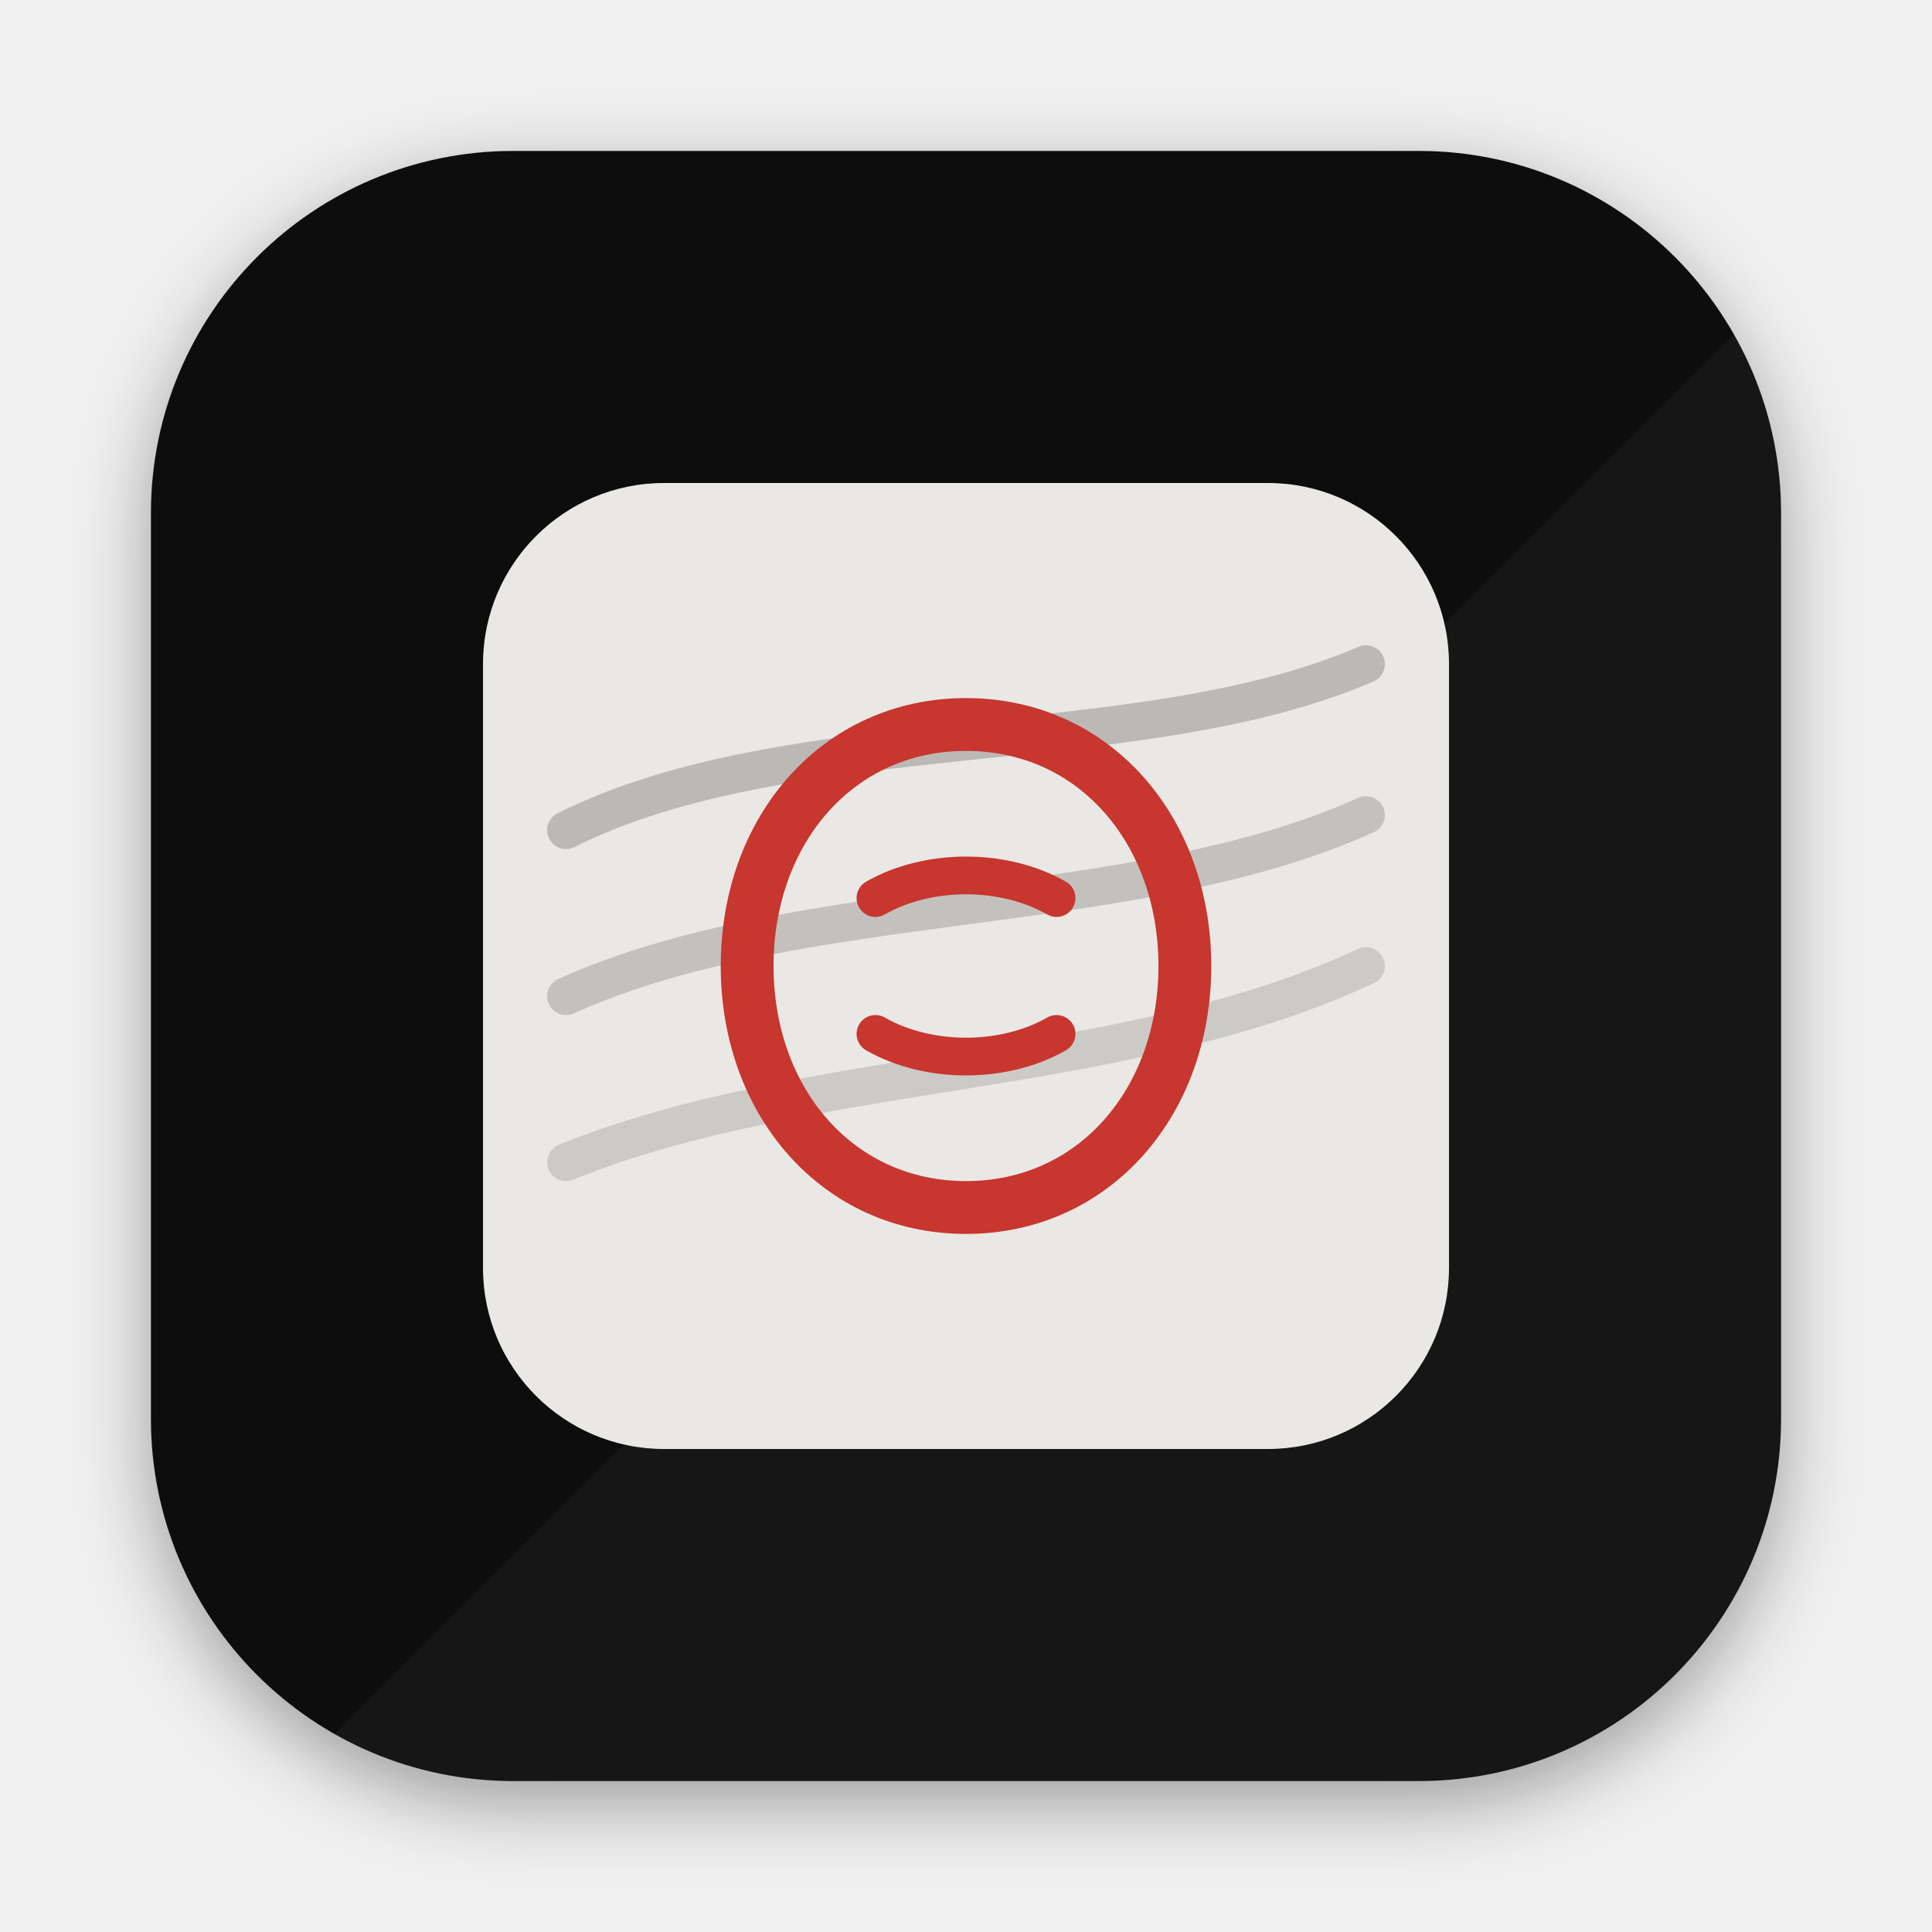
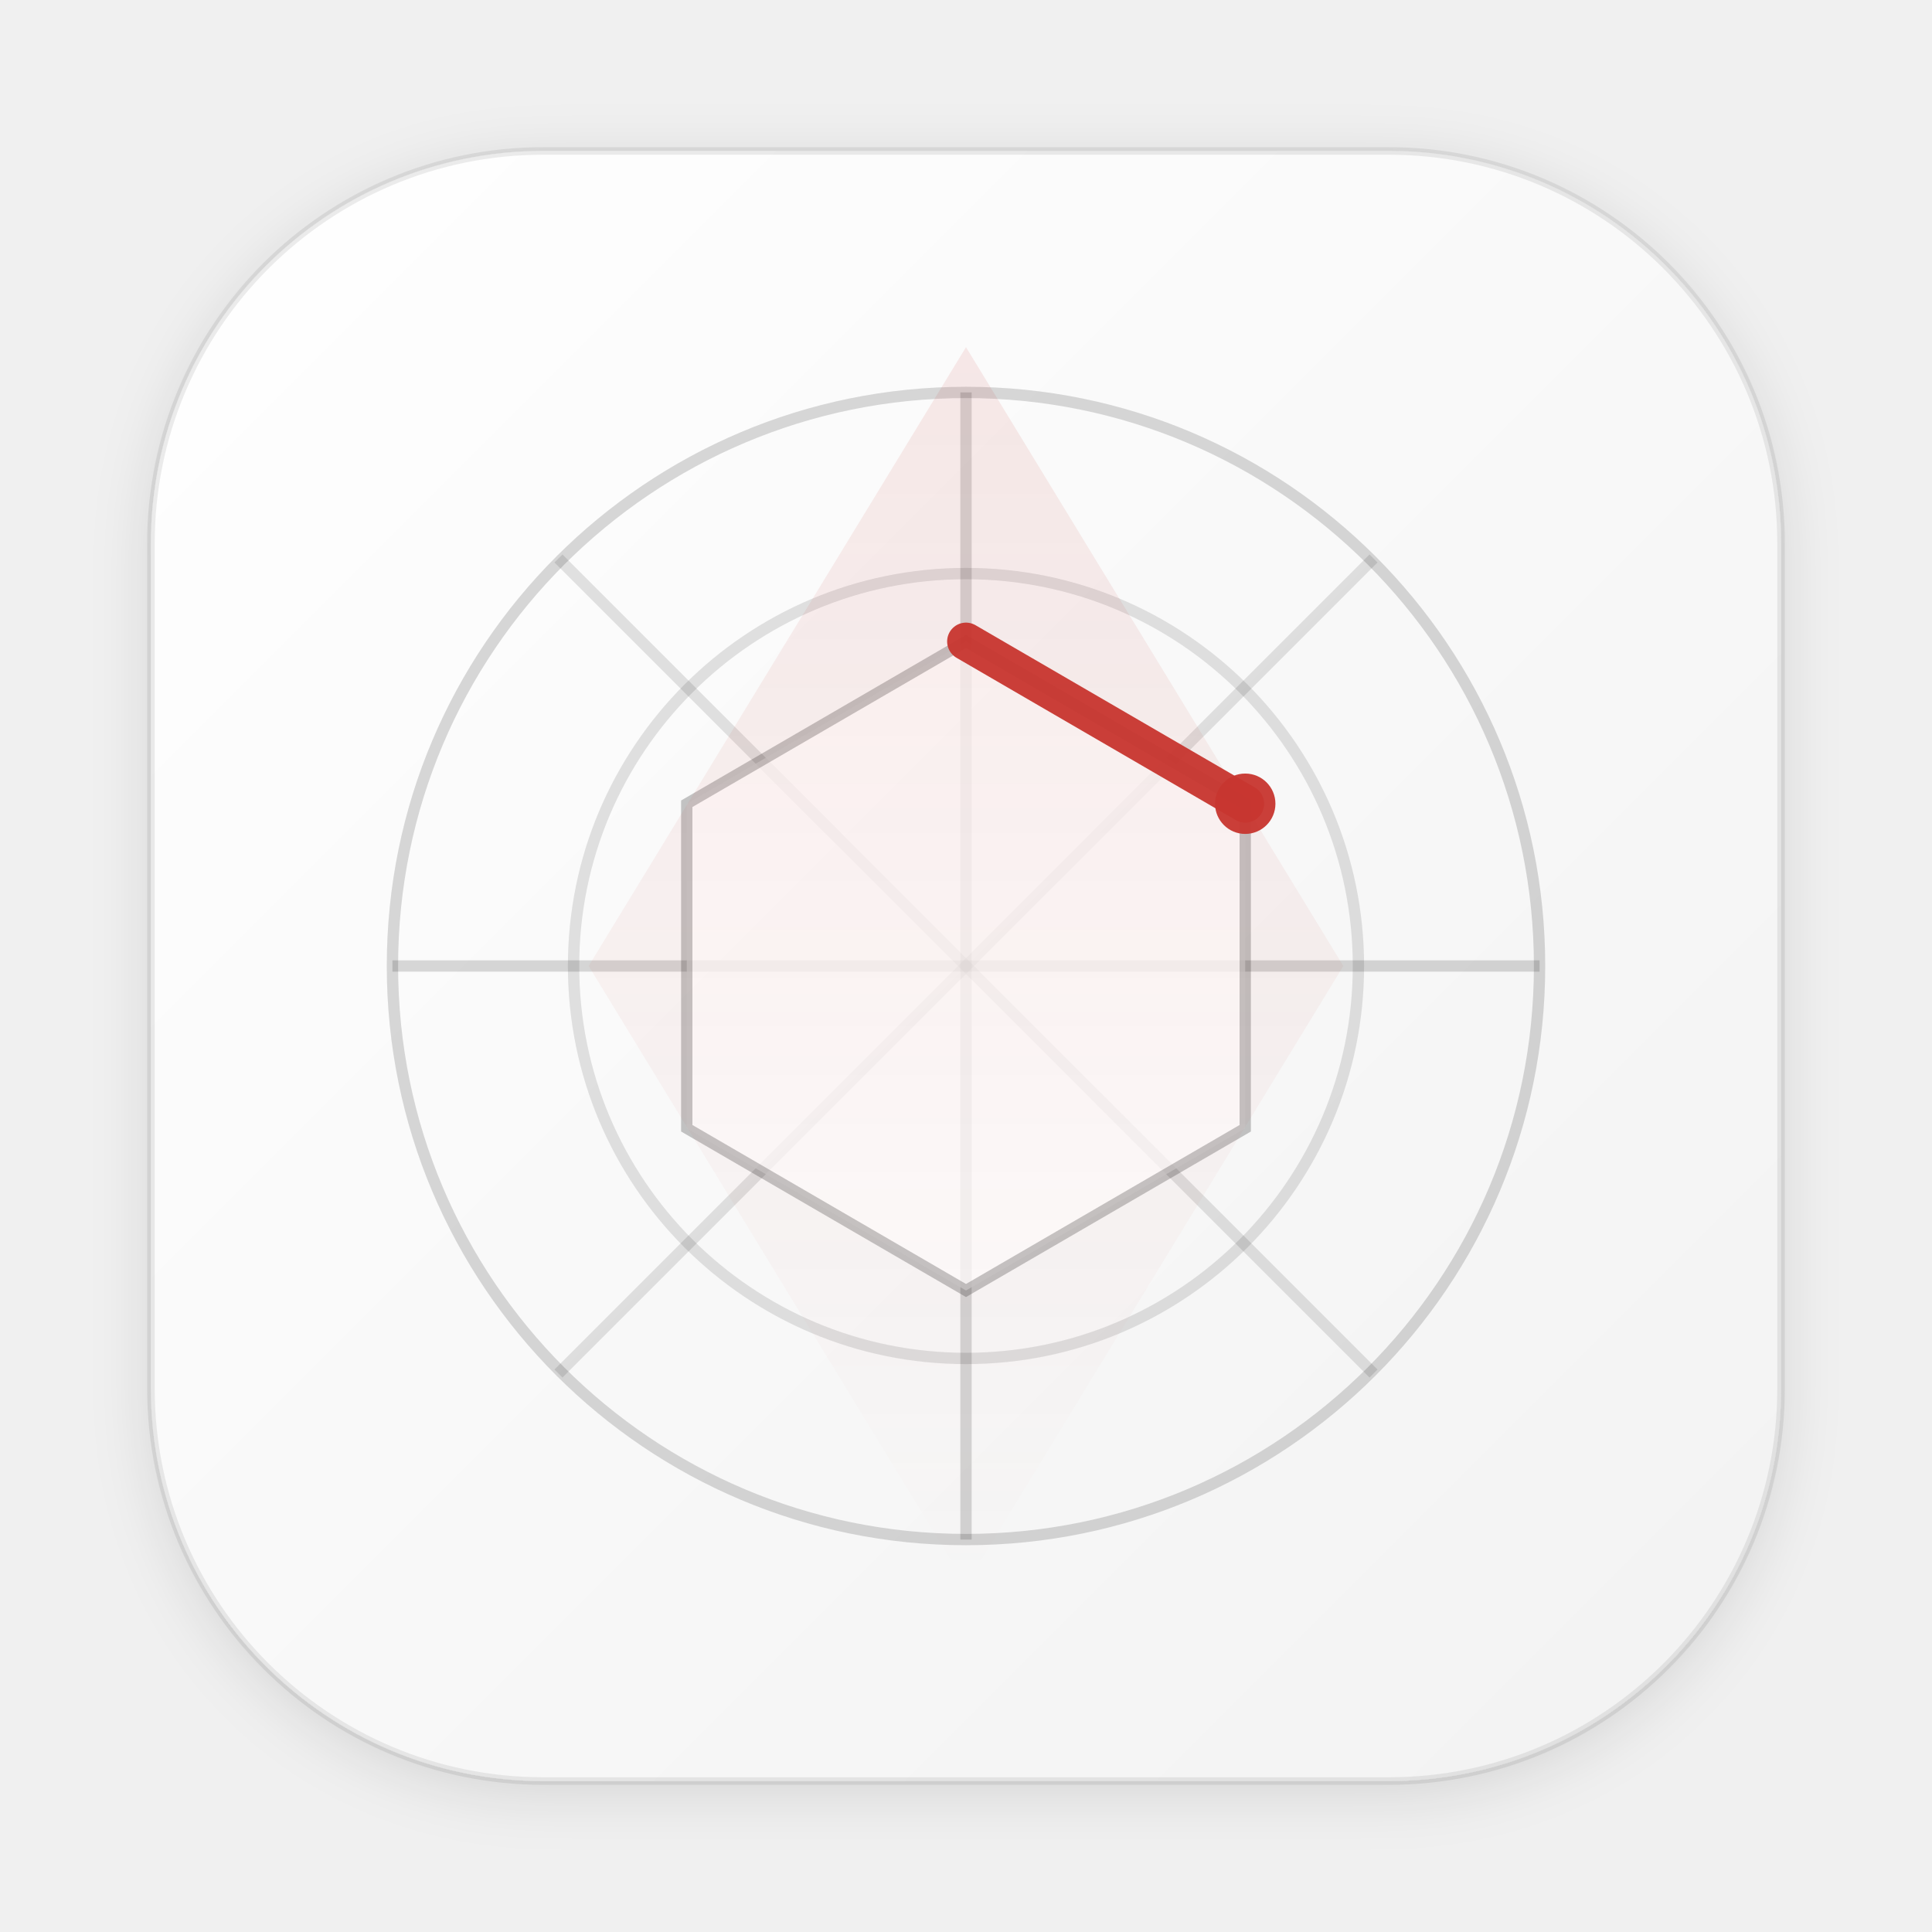
<svg xmlns="http://www.w3.org/2000/svg" width="512" height="512" viewBox="0 0 512 512">
  <defs>
-     <linearGradient id="g" x1="0" y1="0" x2="1" y2="1">
-       <stop offset="0" stop-color="#0b0b0b" />
-       <stop offset="1" stop-color="#171717" />
+     <linearGradient id="bg" x1="0" y1="0" x2="1" y2="1">
+       <stop offset="0" stop-color="#ffffff" />
+       <stop offset="1" stop-color="#f2f2f2" />
+     </linearGradient>
+     <linearGradient id="beam" x1="0" y1="0" x2="0" y2="1">
+       <stop offset="0" stop-color="#C7362F" stop-opacity="0.10" />
+       <stop offset="1" stop-color="#C7362F" stop-opacity="0" />
    </linearGradient>
    <filter id="soft" x="-20%" y="-20%" width="140%" height="140%">
-       <feDropShadow dx="0" dy="6" stdDeviation="10" flood-color="#000000" flood-opacity="0.35" />
+       <feDropShadow dx="0" dy="3" stdDeviation="8" flood-color="#000000" flood-opacity="0.12" />
    </filter>
  </defs>
-   <rect x="40" y="40" width="432" height="432" rx="96" fill="url(#g)" filter="url(#soft)" />
-   <rect x="128" y="128" width="256" height="256" rx="48" fill="#f2f0ec" opacity="0.96" />
-   <path d="M150 220 C 210 190, 302 202, 362 176" fill="none" stroke="#111111" stroke-width="10" stroke-linecap="round" opacity="0.22" />
-   <path d="M150 264 C 212 236, 300 244, 362 216" fill="none" stroke="#111111" stroke-width="10" stroke-linecap="round" opacity="0.18" />
-   <path d="M150 308 C 214 282, 298 286, 362 256" fill="none" stroke="#111111" stroke-width="10" stroke-linecap="round" opacity="0.14" />
-   <path d="M256 192            C 222 192, 198 220, 198 256            C 198 292, 222 320, 256 320            C 290 320, 314 292, 314 256            C 314 220, 290 192, 256 192 Z" fill="none" stroke="#C7362F" stroke-width="14" stroke-linejoin="round" />
-   <path d="M232 238 C 246 230, 266 230, 280 238" fill="none" stroke="#C7362F" stroke-width="10" stroke-linecap="round" />
-   <path d="M232 274 C 246 282, 266 282, 280 274" fill="none" stroke="#C7362F" stroke-width="10" stroke-linecap="round" />
+   <rect x="40" y="40" width="432" height="432" rx="104" fill="url(#bg)" filter="url(#soft)" />
+   <rect x="40" y="40" width="432" height="432" rx="104" fill="none" stroke="#111111" stroke-opacity="0.08" stroke-width="2" />
+   <g fill="none" stroke="#111111" stroke-opacity="0.16" stroke-width="3">
+     <circle cx="256" cy="256" r="152" />
+     <circle cx="256" cy="256" r="104" stroke-opacity="0.12" />
+     <path d="M256 104 L256 408" />
+     <path d="M104 256 L408 256" />
+     <path d="M148 148 L364 364" stroke-opacity="0.12" />
+     <path d="M364 148 L148 364" stroke-opacity="0.12" />
+   </g>
+   <path d="M256 170            L330 213            L330 299            L256 342            L182 299            L182 213 Z" fill="#ffffff" fill-opacity="0.75" stroke="#111111" stroke-opacity="0.24" stroke-width="3" />
+   <path d="M256 92 L356 256 L256 420 L156 256 Z" fill="url(#beam)" />
+   <path d="M256 170 L330 213" stroke="#C7362F" stroke-width="10" stroke-linecap="round" opacity="0.95" />
+   <circle cx="330" cy="213" r="8" fill="#C7362F" opacity="0.95" />
</svg>
